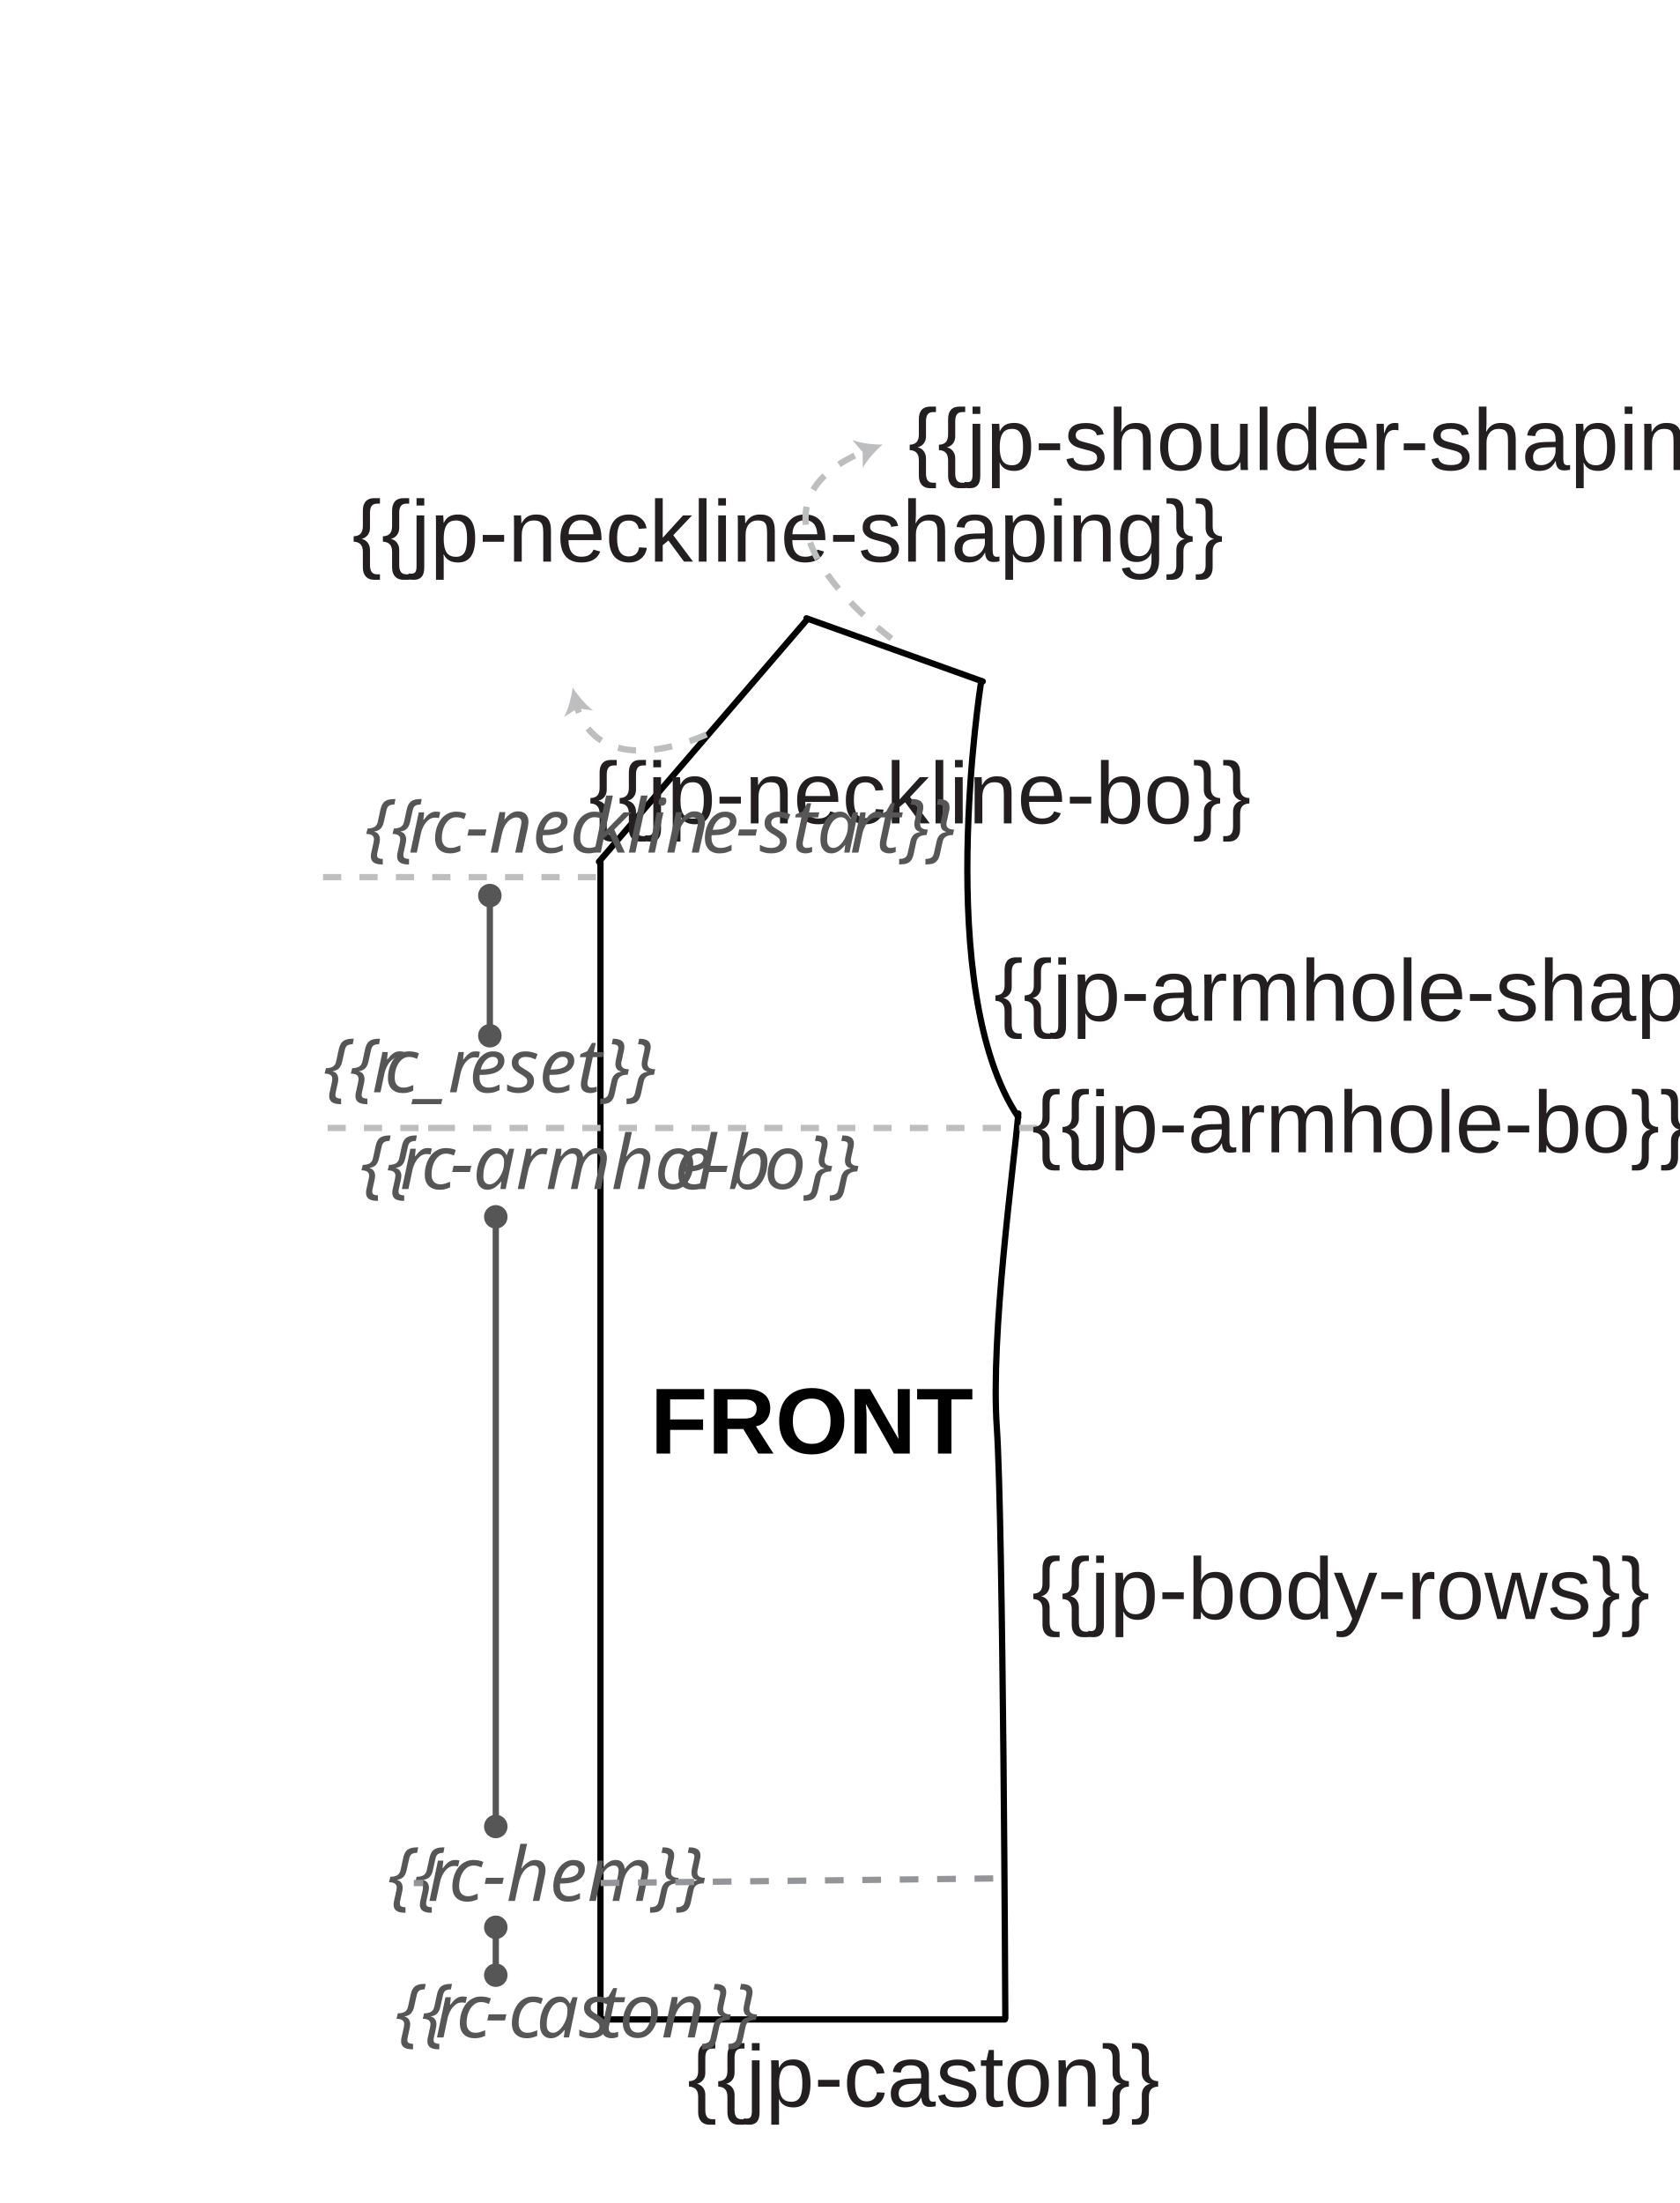
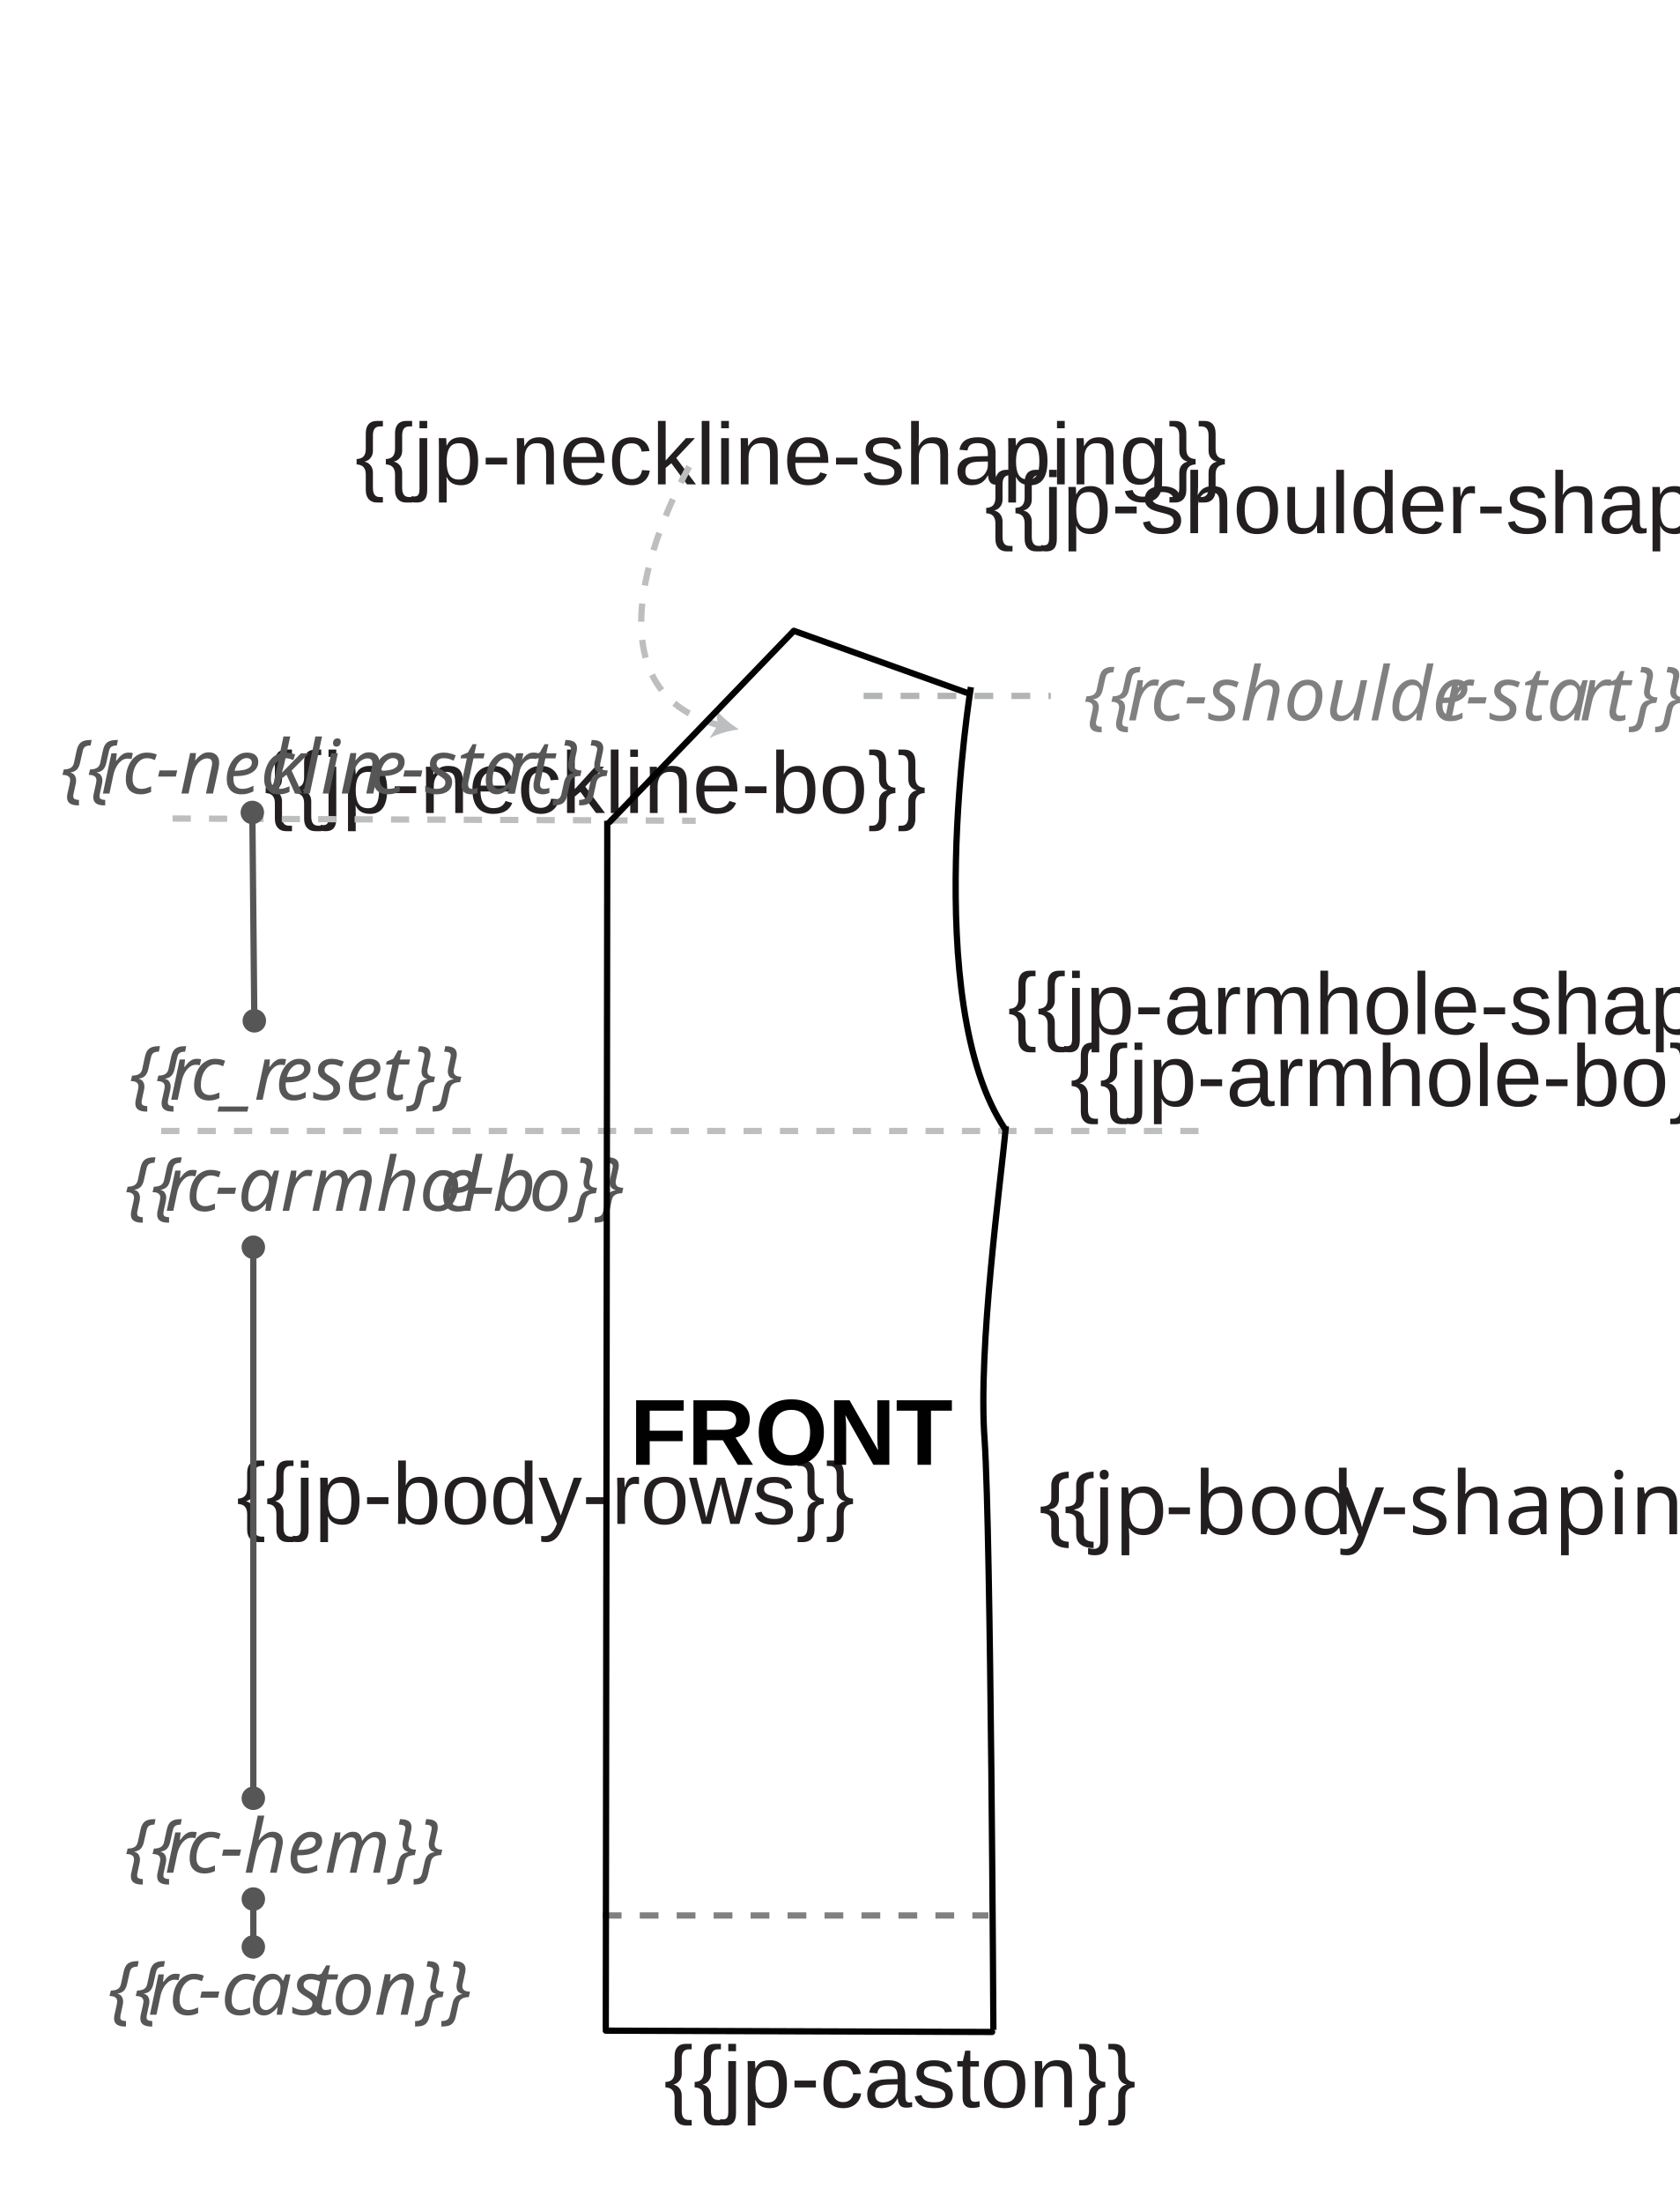
- <svg xmlns="http://www.w3.org/2000/svg" width="3.73in" height="4.89in" viewBox="0 0 268.64 352.18">
-   <g id="cardi-body-v">
-     <path id="ROUND_BODY" d="M96.02,322.84h64.67M162.84,178.01c-.76,8.91-4.46,35.26-3.44,50.19s1.36,94.43,1.36,94.43M156.85,109.25s-7.71,48.97,5.99,69.34M95.78,137.76l33.16-38.58M157.15,108.94l-28.19-10.1M96.02,137.52v185.52" fill="none" stroke="#020202" stroke-linecap="round" stroke-linejoin="round" />
+ <svg xmlns="http://www.w3.org/2000/svg" id="sleeveless_copy" width="3.73in" height="4.89in" viewBox="0 0 268.64 352.18">
+   <g id="jp_notation_cardigan">
+     <text transform="translate(171.13 176.81)" fill="#231f20" font-family="ArialMT, Arial" font-size="14">
+       <tspan x="0" y="0">{{jp-armhole-bo}}</tspan>
+     </text>
+     <text transform="translate(37.82 243.62)" fill="#231f20" font-family="ArialMT, Arial" font-size="14">
+       <tspan x="0" y="0">{{jp-body-rows}}</tspan>
+     </text>
+     <text transform="translate(157.47 85.24)" fill="#231f20" font-family="ArialMT, Arial" font-size="14">
+       <tspan x="0" y="0">{{jp-shoulder-shaping}}</tspan>
+     </text>
+     <text transform="translate(42.25 129.97)" fill="#231f20" font-family="ArialMT, Arial" font-size="14">
+       <tspan x="0" y="0">{{jp-neckline-bo}}</tspan>
+     </text>
+     <text transform="translate(161.15 165.32)" fill="#231f20" font-family="ArialMT, Arial" font-size="14">
+       <tspan x="0" y="0">{{jp-armhole-shaping}}</tspan>
+     </text>
+     <text transform="translate(56.79 77.43)" fill="#231f20" font-family="ArialMT, Arial" font-size="14">
+       <tspan x="0" y="0">{{jp-neckline-shaping}}</tspan>
+     </text>
+     <text transform="translate(106.17 336.88)" fill="#231f20" font-family="ArialMT, Arial" font-size="14">
+       <tspan x="0" y="0">{{jp-caston}}</tspan>
+     </text>
+     <line x1="40.51" y1="199.29" x2="40.51" y2="287.57" fill="none" stroke="#565656" />
+     <path d="M38.63,199.39c0-1.04.84-1.88,1.88-1.88s1.88.84,1.88,1.88-.84,1.88-1.88,1.88-1.88-.84-1.88-1.88Z" fill="#565656" />
+     <path d="M38.63,287.48c0,1.04.84,1.88,1.88,1.88s1.88-.84,1.88-1.88-.84-1.88-1.88-1.88-1.88.84-1.88,1.88Z" fill="#565656" />
+     <path d="M110.21,74.6s-20.2,34.86,4.96,41.39" fill="none" stroke="#bdbec0" stroke-dasharray="2.91 2.91" stroke-miterlimit="10" />
+     <path d="M118.14,116.59c-1.5.22-3.41.72-4.68,1.43l1.34-2.14-.34-2.51c.87,1.16,2.4,2.41,3.68,3.22Z" fill="#bdbec0" />
+     <g isolation="isolate">
+       <text transform="translate(20.78 175.81)" fill="#565656" font-family="MyriadPro-It, 'Myriad Pro'" font-size="12" font-style="italic" isolation="isolate">
+         <tspan x="0" y="0">{{</tspan>
+       </text>
+       <text transform="translate(27.03 175.81)" fill="#565656" font-family="MyriadPro-It, 'Myriad Pro'" font-size="12" font-style="italic" isolation="isolate">
+         <tspan x="0" y="0">r</tspan>
+       </text>
+       <text transform="translate(30.46 175.81)" fill="#565656" font-family="MyriadPro-It, 'Myriad Pro'" font-size="12" font-style="italic" isolation="isolate">
+         <tspan x="0" y="0">c_</tspan>
+       </text>
+       <text transform="translate(40.61 175.81)" fill="#565656" font-family="MyriadPro-It, 'Myriad Pro'" font-size="12" font-style="italic" isolation="isolate">
+         <tspan x="0" y="0">r</tspan>
+       </text>
+       <text transform="translate(44.04 175.81)" fill="#565656" font-family="MyriadPro-It, 'Myriad Pro'" font-size="12" font-style="italic" isolation="isolate">
+         <tspan x="0" y="0">eset}}</tspan>
+       </text>
+     </g>
+     <g isolation="isolate">
+       <text transform="translate(20.07 193.57)" fill="#565656" font-family="MyriadPro-It, 'Myriad Pro'" font-size="12" font-style="italic" isolation="isolate">
+         <tspan x="0" y="0">{{</tspan>
+       </text>
+       <text transform="translate(26.32 193.57)" fill="#565656" font-family="MyriadPro-It, 'Myriad Pro'" font-size="12" font-style="italic" isolation="isolate">
+         <tspan x="0" y="0">r</tspan>
+       </text>
+       <text transform="translate(29.75 193.57)" fill="#565656" font-family="MyriadPro-It, 'Myriad Pro'" font-size="12" font-style="italic" isolation="isolate">
+         <tspan x="0" y="0">c</tspan>
+       </text>
+       <text transform="translate(34.4 193.57)" fill="#565656" font-family="MyriadPro-It, 'Myriad Pro'" font-size="12" font-style="italic" isolation="isolate" letter-spacing=".02em">
+         <tspan x="0" y="0">-</tspan>
+       </text>
+       <text transform="translate(38.03 193.57)" fill="#565656" font-family="MyriadPro-It, 'Myriad Pro'" font-size="12" font-style="italic" isolation="isolate">
+         <tspan x="0" y="0">armhol</tspan>
+       </text>
+       <text transform="translate(70.29 193.57)" fill="#565656" font-family="MyriadPro-It, 'Myriad Pro'" font-size="12" font-style="italic" isolation="isolate" letter-spacing="0em">
+         <tspan x="0" y="0">e</tspan>
+       </text>
+       <text transform="translate(75.39 193.57)" fill="#565656" font-family="MyriadPro-It, 'Myriad Pro'" font-size="12" font-style="italic" isolation="isolate">
+         <tspan x="0" y="0">-</tspan>
+       </text>
+       <text transform="translate(78.76 193.57)" fill="#565656" font-family="MyriadPro-It, 'Myriad Pro'" font-size="12" font-style="italic" isolation="isolate">
+         <tspan x="0" y="0">b</tspan>
+       </text>
+       <text transform="translate(84.57 193.57)" fill="#565656" font-family="MyriadPro-It, 'Myriad Pro'" font-size="12" font-style="italic" isolation="isolate">
+         <tspan x="0" y="0">o}}</tspan>
+       </text>
+     </g>
+     <g isolation="isolate">
+       <text transform="translate(17.38 322.08)" fill="#565656" font-family="MyriadPro-It, 'Myriad Pro'" font-size="12" font-style="italic" isolation="isolate">
+         <tspan x="0" y="0">{{</tspan>
+       </text>
+       <text transform="translate(23.63 322.08)" fill="#565656" font-family="MyriadPro-It, 'Myriad Pro'" font-size="12" font-style="italic" isolation="isolate">
+         <tspan x="0" y="0">r</tspan>
+       </text>
+       <text transform="translate(27.06 322.08)" fill="#565656" font-family="MyriadPro-It, 'Myriad Pro'" font-size="12" font-style="italic" isolation="isolate">
+         <tspan x="0" y="0">c</tspan>
+       </text>
+       <text transform="translate(31.71 322.08)" fill="#565656" font-family="MyriadPro-It, 'Myriad Pro'" font-size="12" font-style="italic" isolation="isolate" letter-spacing=".03em">
+         <tspan x="0" y="0">-</tspan>
+       </text>
+       <text transform="translate(35.38 322.08)" fill="#565656" font-family="MyriadPro-It, 'Myriad Pro'" font-size="12" font-style="italic" isolation="isolate" letter-spacing="-.02em">
+         <tspan x="0" y="0">c</tspan>
+       </text>
+       <text transform="translate(39.86 322.08)" fill="#565656" font-family="MyriadPro-It, 'Myriad Pro'" font-size="12" font-style="italic" isolation="isolate">
+         <tspan x="0" y="0">as</tspan>
+       </text>
+       <text transform="translate(49.71 322.08)" fill="#565656" font-family="MyriadPro-It, 'Myriad Pro'" font-size="12" font-style="italic" isolation="isolate">
+         <tspan x="0" y="0">t</tspan>
+       </text>
+       <text transform="translate(53.11 322.08)" fill="#565656" font-family="MyriadPro-It, 'Myriad Pro'" font-size="12" font-style="italic" isolation="isolate">
+         <tspan x="0" y="0">on}}</tspan>
+       </text>
+     </g>
+     <line x1="40.51" y1="303.5" x2="40.51" y2="311.34" fill="none" stroke="#565656" />
+     <path d="M38.63,303.59c0-1.04.84-1.88,1.88-1.88s1.88.84,1.88,1.88-.84,1.88-1.88,1.88-1.88-.84-1.88-1.88Z" fill="#565656" />
+     <path d="M38.63,311.24c0,1.04.84,1.88,1.88,1.88s1.88-.84,1.88-1.88-.84-1.88-1.88-1.88-1.88.84-1.88,1.88Z" fill="#565656" />
+     <g isolation="isolate">
+       <text transform="translate(20.07 299.38)" fill="#565656" font-family="MyriadPro-It, 'Myriad Pro'" font-size="12" font-style="italic" isolation="isolate">
+         <tspan x="0" y="0">{{</tspan>
+       </text>
+       <text transform="translate(26.32 299.38)" fill="#565656" font-family="MyriadPro-It, 'Myriad Pro'" font-size="12" font-style="italic" isolation="isolate">
+         <tspan x="0" y="0">r</tspan>
+       </text>
+       <text transform="translate(29.75 299.38)" fill="#565656" font-family="MyriadPro-It, 'Myriad Pro'" font-size="12" font-style="italic" isolation="isolate">
+         <tspan x="0" y="0">c-hem}}</tspan>
+       </text>
+     </g>
+     <line id="jp_armhole_line" x1="25.78" y1="180.8" x2="192.1" y2="180.8" fill="none" stroke="#bdbec0" stroke-dasharray="2.91 2.91" stroke-miterlimit="10" />
+     <g id="neckline_start_FRONT">
+       <g isolation="isolate">
+         <text transform="translate(9.86 126.86)" fill="#565656" font-family="MyriadPro-It, 'Myriad Pro'" font-size="12" font-style="italic" isolation="isolate">
+           <tspan x="0" y="0">{{</tspan>
+         </text>
+         <text transform="translate(16.11 126.86)" fill="#565656" font-family="MyriadPro-It, 'Myriad Pro'" font-size="12" font-style="italic" isolation="isolate">
+           <tspan x="0" y="0">r</tspan>
+         </text>
+         <text transform="translate(19.54 126.86)" fill="#565656" font-family="MyriadPro-It, 'Myriad Pro'" font-size="12" font-style="italic" isolation="isolate">
+           <tspan x="0" y="0">c-nec</tspan>
+         </text>
+         <text transform="translate(43.08 126.86)" fill="#565656" font-family="MyriadPro-It, 'Myriad Pro'" font-size="12" font-style="italic" isolation="isolate">
+           <tspan x="0" y="0">k</tspan>
+         </text>
+         <text transform="translate(48.17 126.86)" fill="#565656" font-family="MyriadPro-It, 'Myriad Pro'" font-size="12" font-style="italic" isolation="isolate">
+           <tspan x="0" y="0">lin</tspan>
+         </text>
+         <text transform="translate(59.08 126.86)" fill="#565656" font-family="MyriadPro-It, 'Myriad Pro'" font-size="12" font-style="italic" isolation="isolate" letter-spacing="0em">
+           <tspan x="0" y="0">e</tspan>
+         </text>
+         <text transform="translate(64.18 126.86)" fill="#565656" font-family="MyriadPro-It, 'Myriad Pro'" font-size="12" font-style="italic" isolation="isolate">
+           <tspan x="0" y="0">-sta</tspan>
+         </text>
+         <text transform="translate(80.84 126.86)" fill="#565656" font-family="MyriadPro-It, 'Myriad Pro'" font-size="12" font-style="italic" isolation="isolate" letter-spacing=".03em">
+           <tspan x="0" y="0">r</tspan>
+         </text>
+         <text transform="translate(84.62 126.86)" fill="#565656" font-family="MyriadPro-It, 'Myriad Pro'" font-size="12" font-style="italic" isolation="isolate">
+           <tspan x="0" y="0">t}}</tspan>
+         </text>
+       </g>
+       <line id="jp_neckline_line" x1="27.6" y1="130.85" x2="111.25" y2="131.21" fill="none" stroke="#bdbec0" stroke-dasharray="2.91 2.91" stroke-miterlimit="10" />
+     </g>
+     <g id="japanese-TARGETS">
+       <circle id="jp-shoulder" cx="184.51" cy="96.45" r="4.28" fill="none" />
+       <circle id="jp-cast-on" cx="64.76" cy="327.42" r="4.28" fill="none" />
+       <circle id="jp-side-shaping" cx="191.64" cy="248.05" r="4.28" fill="none" />
+       <circle id="jp-armhole" cx="194.01" cy="172.01" r="4.28" fill="none" />
+       <circle id="jp-armhole-shaping" cx="194.01" cy="147.77" r="4.28" fill="none" />
+       <circle id="jp-neckline" cx="73.59" cy="56.65" r="4.28" fill="none" />
+       <circle id="jp-neck-center" cx="126.35" cy="112.13" r="4.28" fill="none" />
+       <circle id="jp-rows-neckine" cx="35.28" cy="103.57" r="4.28" fill="none" />
+       <circle id="jp-rows-reset" cx="35.28" cy="167.73" r="4.28" fill="none" />
+       <circle id="jp-rows-armhole-start" cx="35.28" cy="180.56" r="4.28" fill="none" />
+       <circle id="jp-rows-hem" cx="35.28" cy="296.52" r="4.28" fill="none" />
+       <circle id="jp-rows-cast-on" cx="35.75" cy="316.49" r="4.28" fill="none" />
+     </g>
+     <text transform="translate(173.4 115.17)" fill="gray" font-family="MyriadPro-It, 'Myriad Pro'" font-size="12" font-style="italic">
+       <tspan x="0" y="0">{{</tspan>
+       <tspan x="6.82" y="0" letter-spacing="0em">r</tspan>
+       <tspan x="10.56" y="0">c-shoulde</tspan>
+       <tspan x="57.26" y="0" letter-spacing="0em">r</tspan>
+       <tspan x="60.97" y="0">-sta</tspan>
+       <tspan x="79.15" y="0" letter-spacing=".03em">r</tspan>
+       <tspan x="83.28" y="0">t}}</tspan>
+     </text>
+     <line x1="138.1" y1="111.25" x2="168.04" y2="111.25" fill="none" stroke="#b3b4b4" stroke-dasharray="3 2.91" stroke-miterlimit="10" />
+     <text transform="translate(166.02 245.27)" fill="#231f20" font-family="MyriadPro-Regular, 'Myriad Pro'" font-size="14">
+       <tspan x="0" y="0">{</tspan>
+       <tspan x="3.98" y="0" letter-spacing=".06em">{</tspan>
+       <tspan x="8.74" y="0">j</tspan>
+       <tspan x="12.14" y="0" letter-spacing=".01em">p</tspan>
+       <tspan x="20.31" y="0">-bod</tspan>
+       <tspan x="48.16" y="0" letter-spacing="0em">y</tspan>
+       <tspan x="54.7" y="0">-shaping}}</tspan>
+     </text>
+     <line x1="40.35" y1="129.79" x2="40.67" y2="163.28" fill="none" stroke="#565656" />
+     <path d="M38.47,129.9c0-1.04.82-1.89,1.86-1.9,1.04,0,1.89.82,1.9,1.86,0,1.04-.82,1.89-1.86,1.9s-1.89-.82-1.9-1.86Z" fill="#565656" />
+     <path d="M38.79,163.21c0,1.04.86,1.87,1.9,1.86,1.04,0,1.87-.86,1.86-1.9,0-1.04-.86-1.87-1.9-1.86-1.04,0-1.87.86-1.86,1.9Z" fill="#565656" />
+     <line x1="96.39" y1="306.22" x2="158.06" y2="306.22" fill="none" stroke="gray" stroke-dasharray="3 2.91" stroke-miterlimit="10" />
+   </g>
+   <g id="bodies_copy">
    <g isolation="isolate">
      <g isolation="isolate">
        <g isolation="isolate">
-           <text transform="translate(103.99 232.37)" fill="#010101" font-family="Arial-BoldMT, Arial" font-size="15" font-weight="700" isolation="isolate">
-             <tspan x="0" y="0">FRONT</tspan>
-           </text>
+           <g isolation="isolate">
+             <g isolation="isolate">
+               <g isolation="isolate">
+                 <g isolation="isolate">
+                   <text transform="translate(100.72 234.17)" fill="#010101" font-family="Arial-BoldMT, Arial" font-size="15" font-weight="700" isolation="isolate">
+                     <tspan x="0" y="0">FRONT</tspan>
+                   </text>
+                 </g>
+               </g>
+             </g>
+           </g>
        </g>
      </g>
    </g>
  </g>
-   <g id="cardi-japanese-notation-layer">
-     <g id="japanese-overlay">
-       <circle id="jp-shoulder" cx="192.59" cy="100.96" r="4.28" fill="none" />
-       <circle id="jp-cast-on" cx="72.84" cy="331.93" r="4.28" fill="none" />
-       <circle id="jp-side-shaping" cx="199.72" cy="252.56" r="4.28" fill="none" />
-       <circle id="jp-armhole" cx="202.09" cy="176.52" r="4.28" fill="none" />
-       <circle id="jp-armhole-shaping" cx="202.09" cy="152.28" r="4.28" fill="none" />
-       <circle id="jp-neckline" cx="81.67" cy="61.16" r="4.28" fill="none" />
-       <circle id="jp-neck-center" cx="134.43" cy="116.64" r="4.28" fill="none" />
-       <circle id="jp-rows-neckine" cx="43.36" cy="108.08" r="4.28" fill="none" />
-       <circle id="jp-rows-reset" cx="43.36" cy="172.24" r="4.28" fill="none" />
-       <circle id="jp-rows-armhole-start" cx="43.36" cy="185.07" r="4.28" fill="none" />
-       <circle id="jp-rows-hem" cx="43.36" cy="301.03" r="4.28" fill="none" />
-       <circle id="jp-rows-cast-on" cx="43.83" cy="321" r="4.28" fill="none" />
-     </g>
-     <text transform="translate(109.94 336.76)" fill="#231f20" font-family="ArialMT, Arial" font-size="14">
-       <tspan x="0" y="0">{{jp-caston}}</tspan>
-     </text>
-     <g isolation="isolate">
-       <text transform="translate(63.28 325.72)" fill="#565656" font-family="MyriadPro-It, 'Myriad Pro'" font-size="12" font-style="italic" isolation="isolate">
-         <tspan x="0" y="0">{{</tspan>
-       </text>
-       <text transform="translate(69.53 325.72)" fill="#565656" font-family="MyriadPro-It, 'Myriad Pro'" font-size="12" font-style="italic" isolation="isolate">
-         <tspan x="0" y="0">r</tspan>
-       </text>
-       <text transform="translate(72.96 325.72)" fill="#565656" font-family="MyriadPro-It, 'Myriad Pro'" font-size="12" font-style="italic" isolation="isolate">
-         <tspan x="0" y="0">c</tspan>
-       </text>
-       <text transform="translate(77.61 325.72)" fill="#565656" font-family="MyriadPro-It, 'Myriad Pro'" font-size="12" font-style="italic" isolation="isolate" letter-spacing=".03em">
-         <tspan x="0" y="0">-</tspan>
-       </text>
-       <text transform="translate(81.28 325.72)" fill="#565656" font-family="MyriadPro-It, 'Myriad Pro'" font-size="12" font-style="italic" isolation="isolate" letter-spacing="-.02em">
-         <tspan x="0" y="0">c</tspan>
-       </text>
-       <text transform="translate(85.76 325.72)" fill="#565656" font-family="MyriadPro-It, 'Myriad Pro'" font-size="12" font-style="italic" isolation="isolate">
-         <tspan x="0" y="0">as</tspan>
-       </text>
-       <text transform="translate(95.61 325.72)" fill="#565656" font-family="MyriadPro-It, 'Myriad Pro'" font-size="12" font-style="italic" isolation="isolate">
-         <tspan x="0" y="0">t</tspan>
-       </text>
-       <text transform="translate(99.01 325.72)" fill="#565656" font-family="MyriadPro-It, 'Myriad Pro'" font-size="12" font-style="italic" isolation="isolate">
-         <tspan x="0" y="0">on}}</tspan>
-       </text>
-     </g>
-     <g isolation="isolate">
-       <text transform="translate(62.08 303.89)" fill="#565656" font-family="MyriadPro-It, 'Myriad Pro'" font-size="12" font-style="italic" isolation="isolate">
-         <tspan x="0" y="0">{{</tspan>
-       </text>
-       <text transform="translate(68.33 303.89)" fill="#565656" font-family="MyriadPro-It, 'Myriad Pro'" font-size="12" font-style="italic" isolation="isolate">
-         <tspan x="0" y="0">r</tspan>
-       </text>
-       <text transform="translate(71.76 303.89)" fill="#565656" font-family="MyriadPro-It, 'Myriad Pro'" font-size="12" font-style="italic" isolation="isolate">
-         <tspan x="0" y="0">c-hem}}</tspan>
-       </text>
-     </g>
-     <g isolation="isolate">
-       <text transform="translate(57.67 190.08)" fill="#565656" font-family="MyriadPro-It, 'Myriad Pro'" font-size="12" font-style="italic" isolation="isolate">
-         <tspan x="0" y="0">{{</tspan>
-       </text>
-       <text transform="translate(63.92 190.08)" fill="#565656" font-family="MyriadPro-It, 'Myriad Pro'" font-size="12" font-style="italic" isolation="isolate">
-         <tspan x="0" y="0">r</tspan>
-       </text>
-       <text transform="translate(67.35 190.08)" fill="#565656" font-family="MyriadPro-It, 'Myriad Pro'" font-size="12" font-style="italic" isolation="isolate">
-         <tspan x="0" y="0">c</tspan>
-       </text>
-       <text transform="translate(72 190.08)" fill="#565656" font-family="MyriadPro-It, 'Myriad Pro'" font-size="12" font-style="italic" isolation="isolate" letter-spacing=".02em">
-         <tspan x="0" y="0">-</tspan>
-       </text>
-       <text transform="translate(75.63 190.08)" fill="#565656" font-family="MyriadPro-It, 'Myriad Pro'" font-size="12" font-style="italic" isolation="isolate">
-         <tspan x="0" y="0">armhol</tspan>
-       </text>
-       <text transform="translate(107.89 190.08)" fill="#565656" font-family="MyriadPro-It, 'Myriad Pro'" font-size="12" font-style="italic" isolation="isolate" letter-spacing="0em">
-         <tspan x="0" y="0">e</tspan>
-       </text>
-       <text transform="translate(112.99 190.08)" fill="#565656" font-family="MyriadPro-It, 'Myriad Pro'" font-size="12" font-style="italic" isolation="isolate">
-         <tspan x="0" y="0">-</tspan>
-       </text>
-       <text transform="translate(116.36 190.08)" fill="#565656" font-family="MyriadPro-It, 'Myriad Pro'" font-size="12" font-style="italic" isolation="isolate">
-         <tspan x="0" y="0">b</tspan>
-       </text>
-       <text transform="translate(122.17 190.08)" fill="#565656" font-family="MyriadPro-It, 'Myriad Pro'" font-size="12" font-style="italic" isolation="isolate">
-         <tspan x="0" y="0">o}}</tspan>
-       </text>
-     </g>
-     <g isolation="isolate">
-       <text transform="translate(51.78 174.62)" fill="#565656" font-family="MyriadPro-It, 'Myriad Pro'" font-size="12" font-style="italic" isolation="isolate">
-         <tspan x="0" y="0">{{</tspan>
-       </text>
-       <text transform="translate(59.45 174.62)" fill="#565656" font-family="MyriadPro-It, 'Myriad Pro'" font-size="12" font-style="italic" isolation="isolate">
-         <tspan x="0" y="0">r</tspan>
-       </text>
-       <text transform="translate(61.46 174.62)" fill="#565656" font-family="MyriadPro-It, 'Myriad Pro'" font-size="12" font-style="italic" isolation="isolate">
-         <tspan x="0" y="0">c_</tspan>
-       </text>
-       <text transform="translate(71.61 174.62)" fill="#565656" font-family="MyriadPro-It, 'Myriad Pro'" font-size="12" font-style="italic" isolation="isolate">
-         <tspan x="0" y="0">r</tspan>
-       </text>
-       <text transform="translate(75.04 174.62)" fill="#565656" font-family="MyriadPro-It, 'Myriad Pro'" font-size="12" font-style="italic" isolation="isolate">
-         <tspan x="0" y="0">eset}}</tspan>
-       </text>
-     </g>
-     <text transform="translate(158.94 163.18)" fill="#231f20" font-family="ArialMT, Arial" font-size="14">
-       <tspan x="0" y="0">{{jp-armhole-shaping}}</tspan>
-     </text>
-     <text transform="translate(56.32 89.78)" fill="#231f20" font-family="ArialMT, Arial" font-size="14">
-       <tspan x="0" y="0">{{jp-neckline-shaping}}</tspan>
-     </text>
-     <line x1="66.17" y1="301.03" x2="67.67" y2="301.03" fill="none" stroke="#939598" stroke-miterlimit="10" />
-     <line x1="96.04" y1="301.03" x2="159.49" y2="300.29" fill="none" stroke="#939598" stroke-dasharray="2.99 2.99" stroke-miterlimit="10" />
-     <line x1="52.38" y1="180.32" x2="167.15" y2="180.32" fill="none" stroke="#bdbec0" stroke-dasharray="2.91 2.91" stroke-miterlimit="10" />
-     <line x1="68.47" y1="180.32" x2="69.97" y2="180.32" fill="none" stroke="#bdbec0" stroke-miterlimit="10" />
-     <line x1="78.33" y1="143.08" x2="78.33" y2="165.67" fill="none" stroke="#565656" />
-     <path d="M76.45,143.17c0-1.04.84-1.88,1.88-1.88s1.88.84,1.88,1.88-.84,1.88-1.88,1.88-1.88-.84-1.88-1.88Z" fill="#565656" />
-     <path d="M76.45,165.58c0,1.04.84,1.88,1.88,1.88s1.88-.84,1.88-1.88-.84-1.88-1.88-1.88-1.88.84-1.88,1.88Z" fill="#565656" />
-     <line x1="79.28" y1="194.43" x2="79.28" y2="292.09" fill="none" stroke="#565656" />
-     <circle cx="79.28" cy="194.53" r="1.88" fill="#565656" />
-     <circle cx="79.28" cy="291.99" r="1.88" fill="#565656" />
-     <line x1="79.28" y1="308.02" x2="79.28" y2="315.85" fill="none" stroke="#565656" />
-     <path d="M77.4,308.11c0-1.04.84-1.88,1.88-1.88s1.88.84,1.88,1.88-.84,1.88-1.88,1.88-1.88-.84-1.88-1.88Z" fill="#565656" />
-     <circle cx="79.28" cy="315.76" r="1.88" fill="#565656" />
-     <text transform="translate(165 184.21)" fill="#231f20" font-family="ArialMT, Arial" font-size="14">
-       <tspan x="0" y="0">{{jp-armhole-bo}}</tspan>
-     </text>
-     <text transform="translate(165 258.82)" fill="#231f20" font-family="ArialMT, Arial" font-size="14">
-       <tspan x="0" y="0">{{jp-body-rows}}</tspan>
-     </text>
-     <text transform="translate(145.23 75.14)" fill="#231f20" font-family="ArialMT, Arial" font-size="14">
-       <tspan x="0" y="0">{{jp-shoulder-shaping}}</tspan>
-     </text>
-     <text transform="translate(94.18 131.63)" fill="#231f20" font-family="ArialMT, Arial" font-size="14">
-       <tspan x="0" y="0">{{jp-neckline-bo}}</tspan>
-     </text>
-     <path d="M142.55,102.08s-27.84-20.22-4.26-29.97" fill="none" stroke="#bdbec0" stroke-dasharray="2.91 2.91" stroke-miterlimit="10" />
-     <path d="M141.13,71.07c-1.14.99-2.47,2.46-3.16,3.73l-.03-2.53-1.64-1.92c1.36.51,3.32.73,4.84.72Z" fill="#bdbec0" />
-     <path d="M112.97,117.41s-16.82,8.1-20.76-4.53" fill="none" stroke="#bdbec0" stroke-dasharray="2.91 2.91" stroke-miterlimit="10" />
-     <path d="M91.58,109.92c.83,1.27,2.09,2.79,3.26,3.65l-2.51-.32-2.13,1.36c.69-1.27,1.18-3.19,1.38-4.69Z" fill="#bdbec0" />
-     <line x1="51.66" y1="140.22" x2="96.22" y2="140.22" fill="none" stroke="#bdbec0" stroke-dasharray="2.91 2.91" stroke-miterlimit="10" />
-     <text transform="translate(58.44 136.3)" fill="#565656" font-family="MyriadPro-It, 'Myriad Pro'" font-size="12" font-style="italic">
-       <tspan x="0" y="0">{{</tspan>
-       <tspan x="6.82" y="0" letter-spacing="0em">r</tspan>
-       <tspan x="10.56" y="0">c-nec</tspan>
-       <tspan x="36.24" y="0" letter-spacing="0em">k</tspan>
-       <tspan x="41.79" y="0">lin</tspan>
-       <tspan x="53.7" y="0" letter-spacing="0em">e</tspan>
-       <tspan x="59.25" y="0">-sta</tspan>
-       <tspan x="77.43" y="0" letter-spacing=".03em">r</tspan>
-       <tspan x="81.56" y="0">t}}</tspan>
-     </text>
+   <g id="cardi">
+     <g id="cardi_straight_V">
+       <g id="back">
+         <line x1="96.87" y1="324.63" x2="158.65" y2="324.84" fill="none" stroke="#020202" stroke-linecap="round" stroke-linejoin="round" />
+         <path d="M160.85,180.04c-.8,8.9-4.5,35.3-3.4,50.2,1,14.9,1.4,94.27,1.4,94.27" fill="none" stroke="#020202" />
+         <path d="M155.25,109.84s-8.2,50.4,5.5,70.7" fill="none" stroke="#020202" stroke-linejoin="round" />
+         <path d="M97.34,131.56l29.6-30.72,28.2,10.1" fill="none" stroke="#020202" stroke-linejoin="round" />
+       </g>
+     </g>
+     <line x1="97.11" y1="131.21" x2="96.87" y2="324.4" fill="none" stroke="#020202" />
  </g>
</svg>
